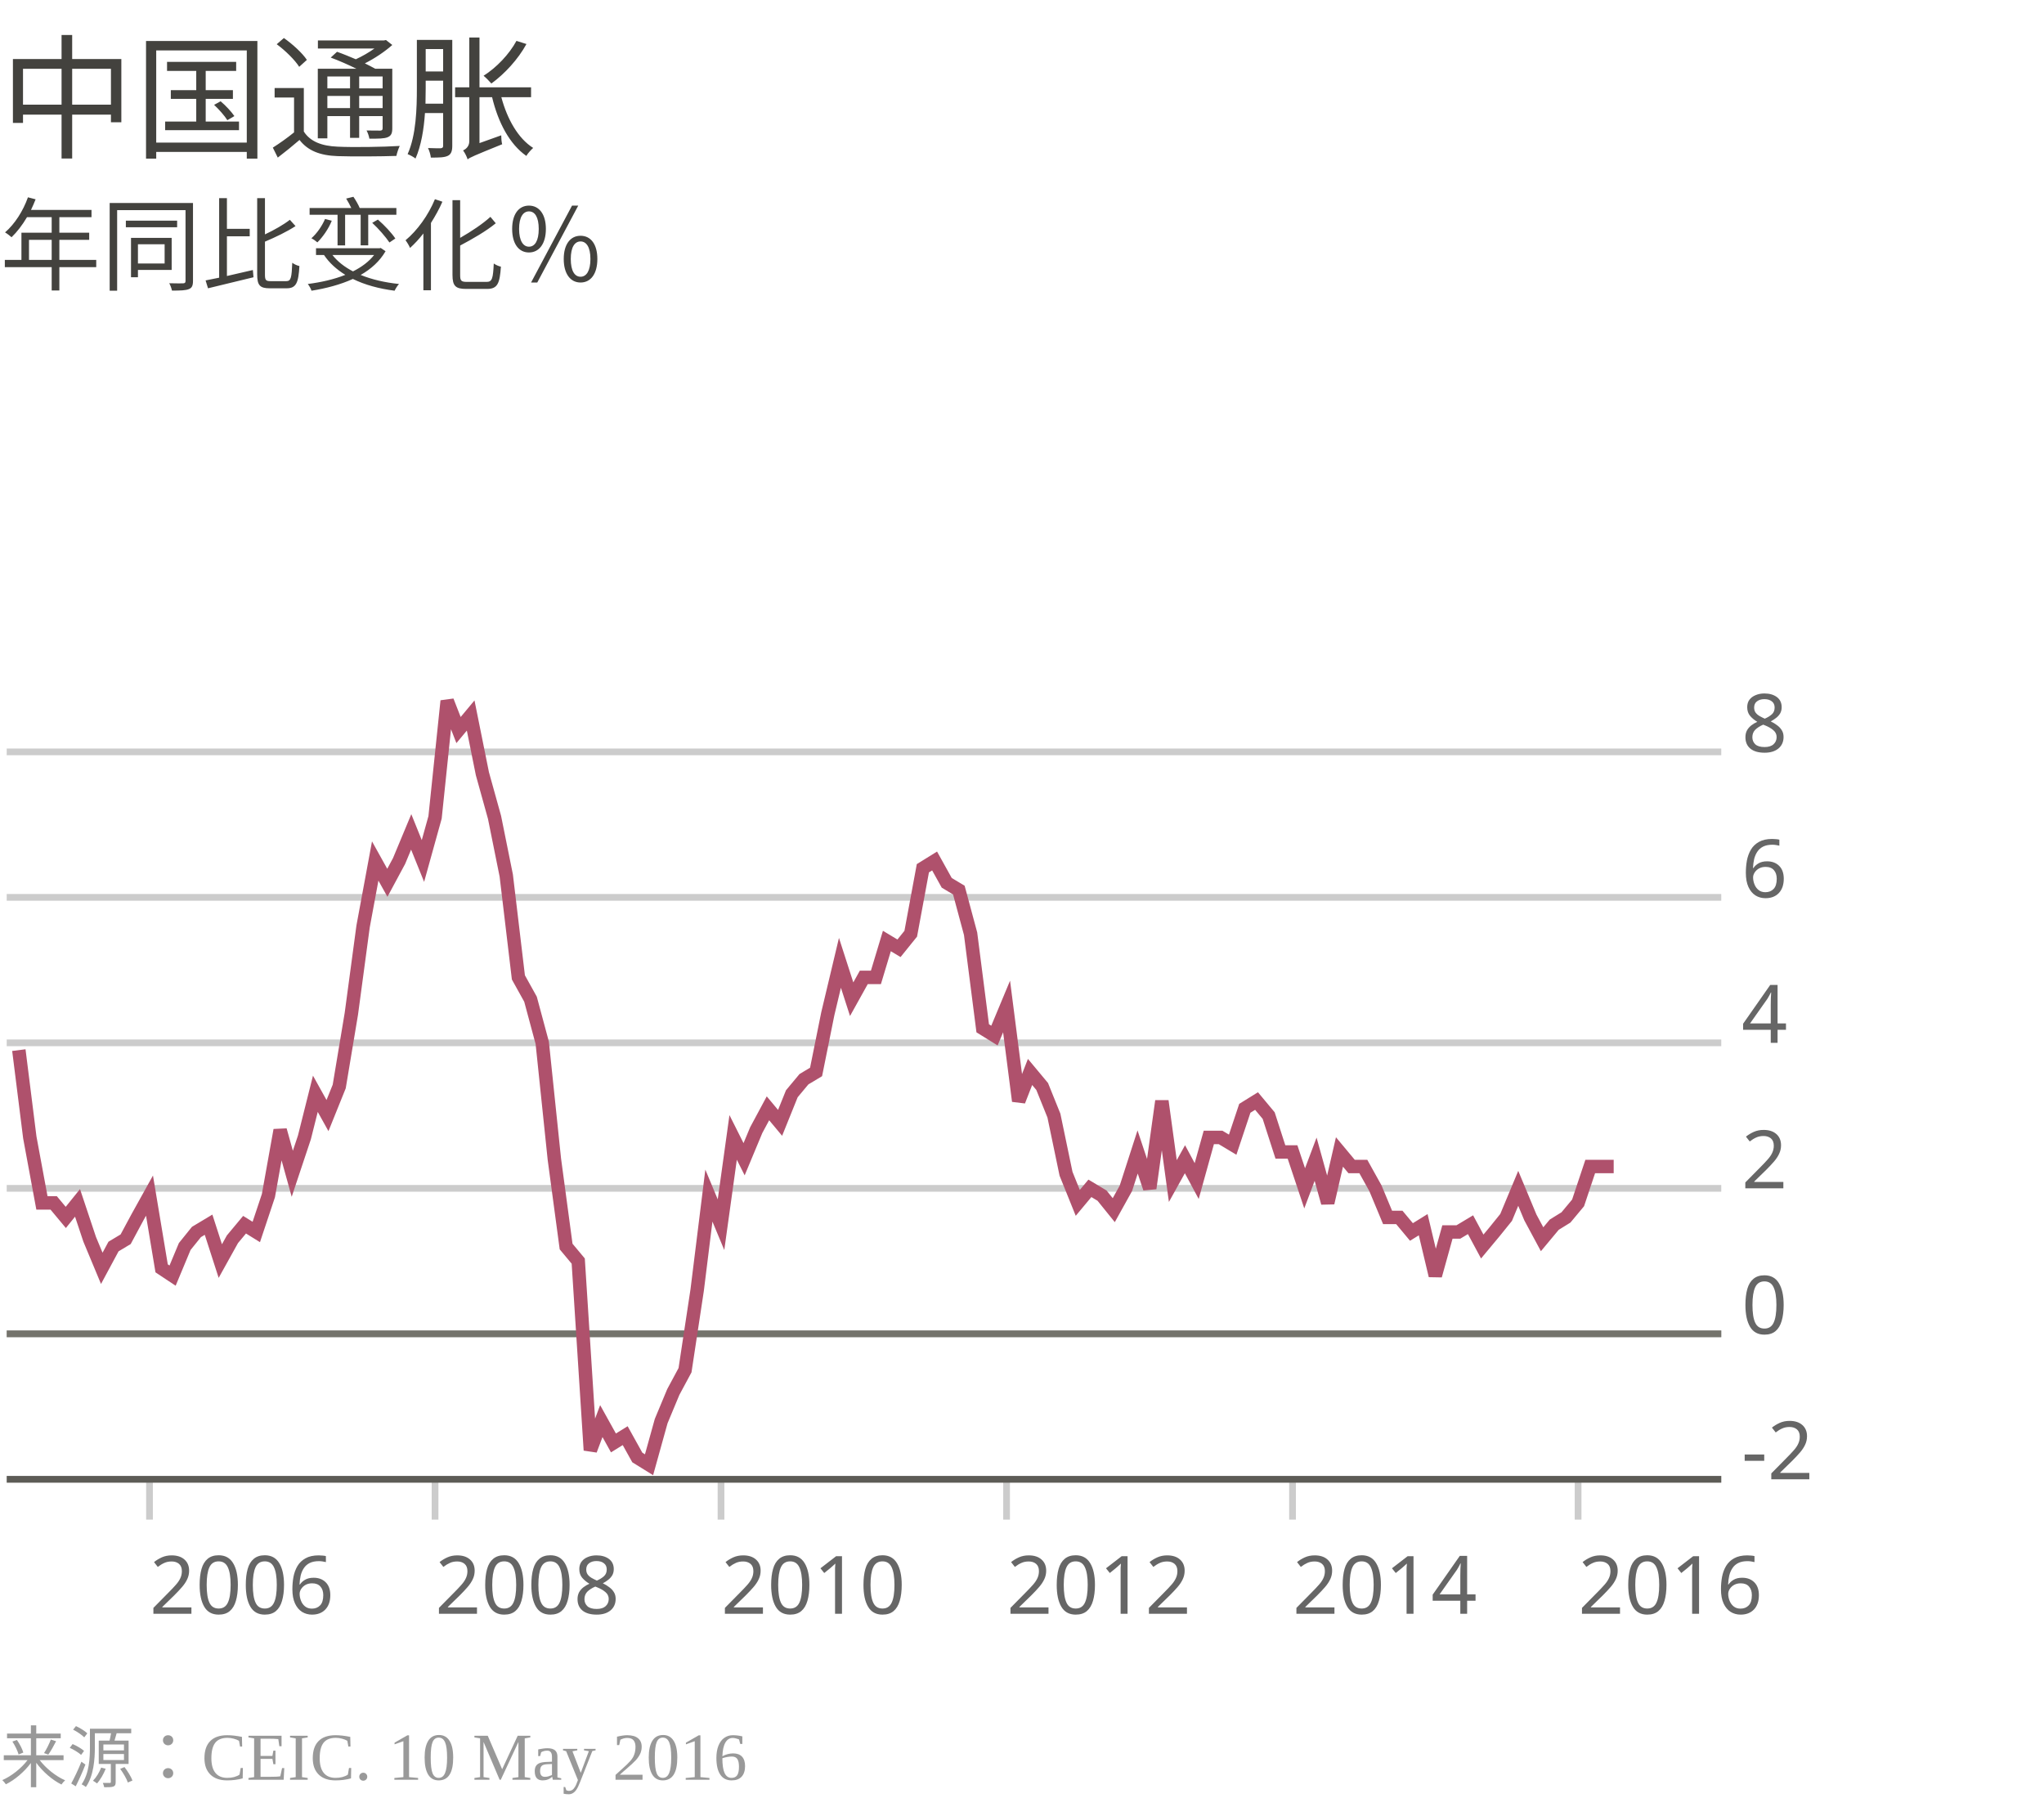
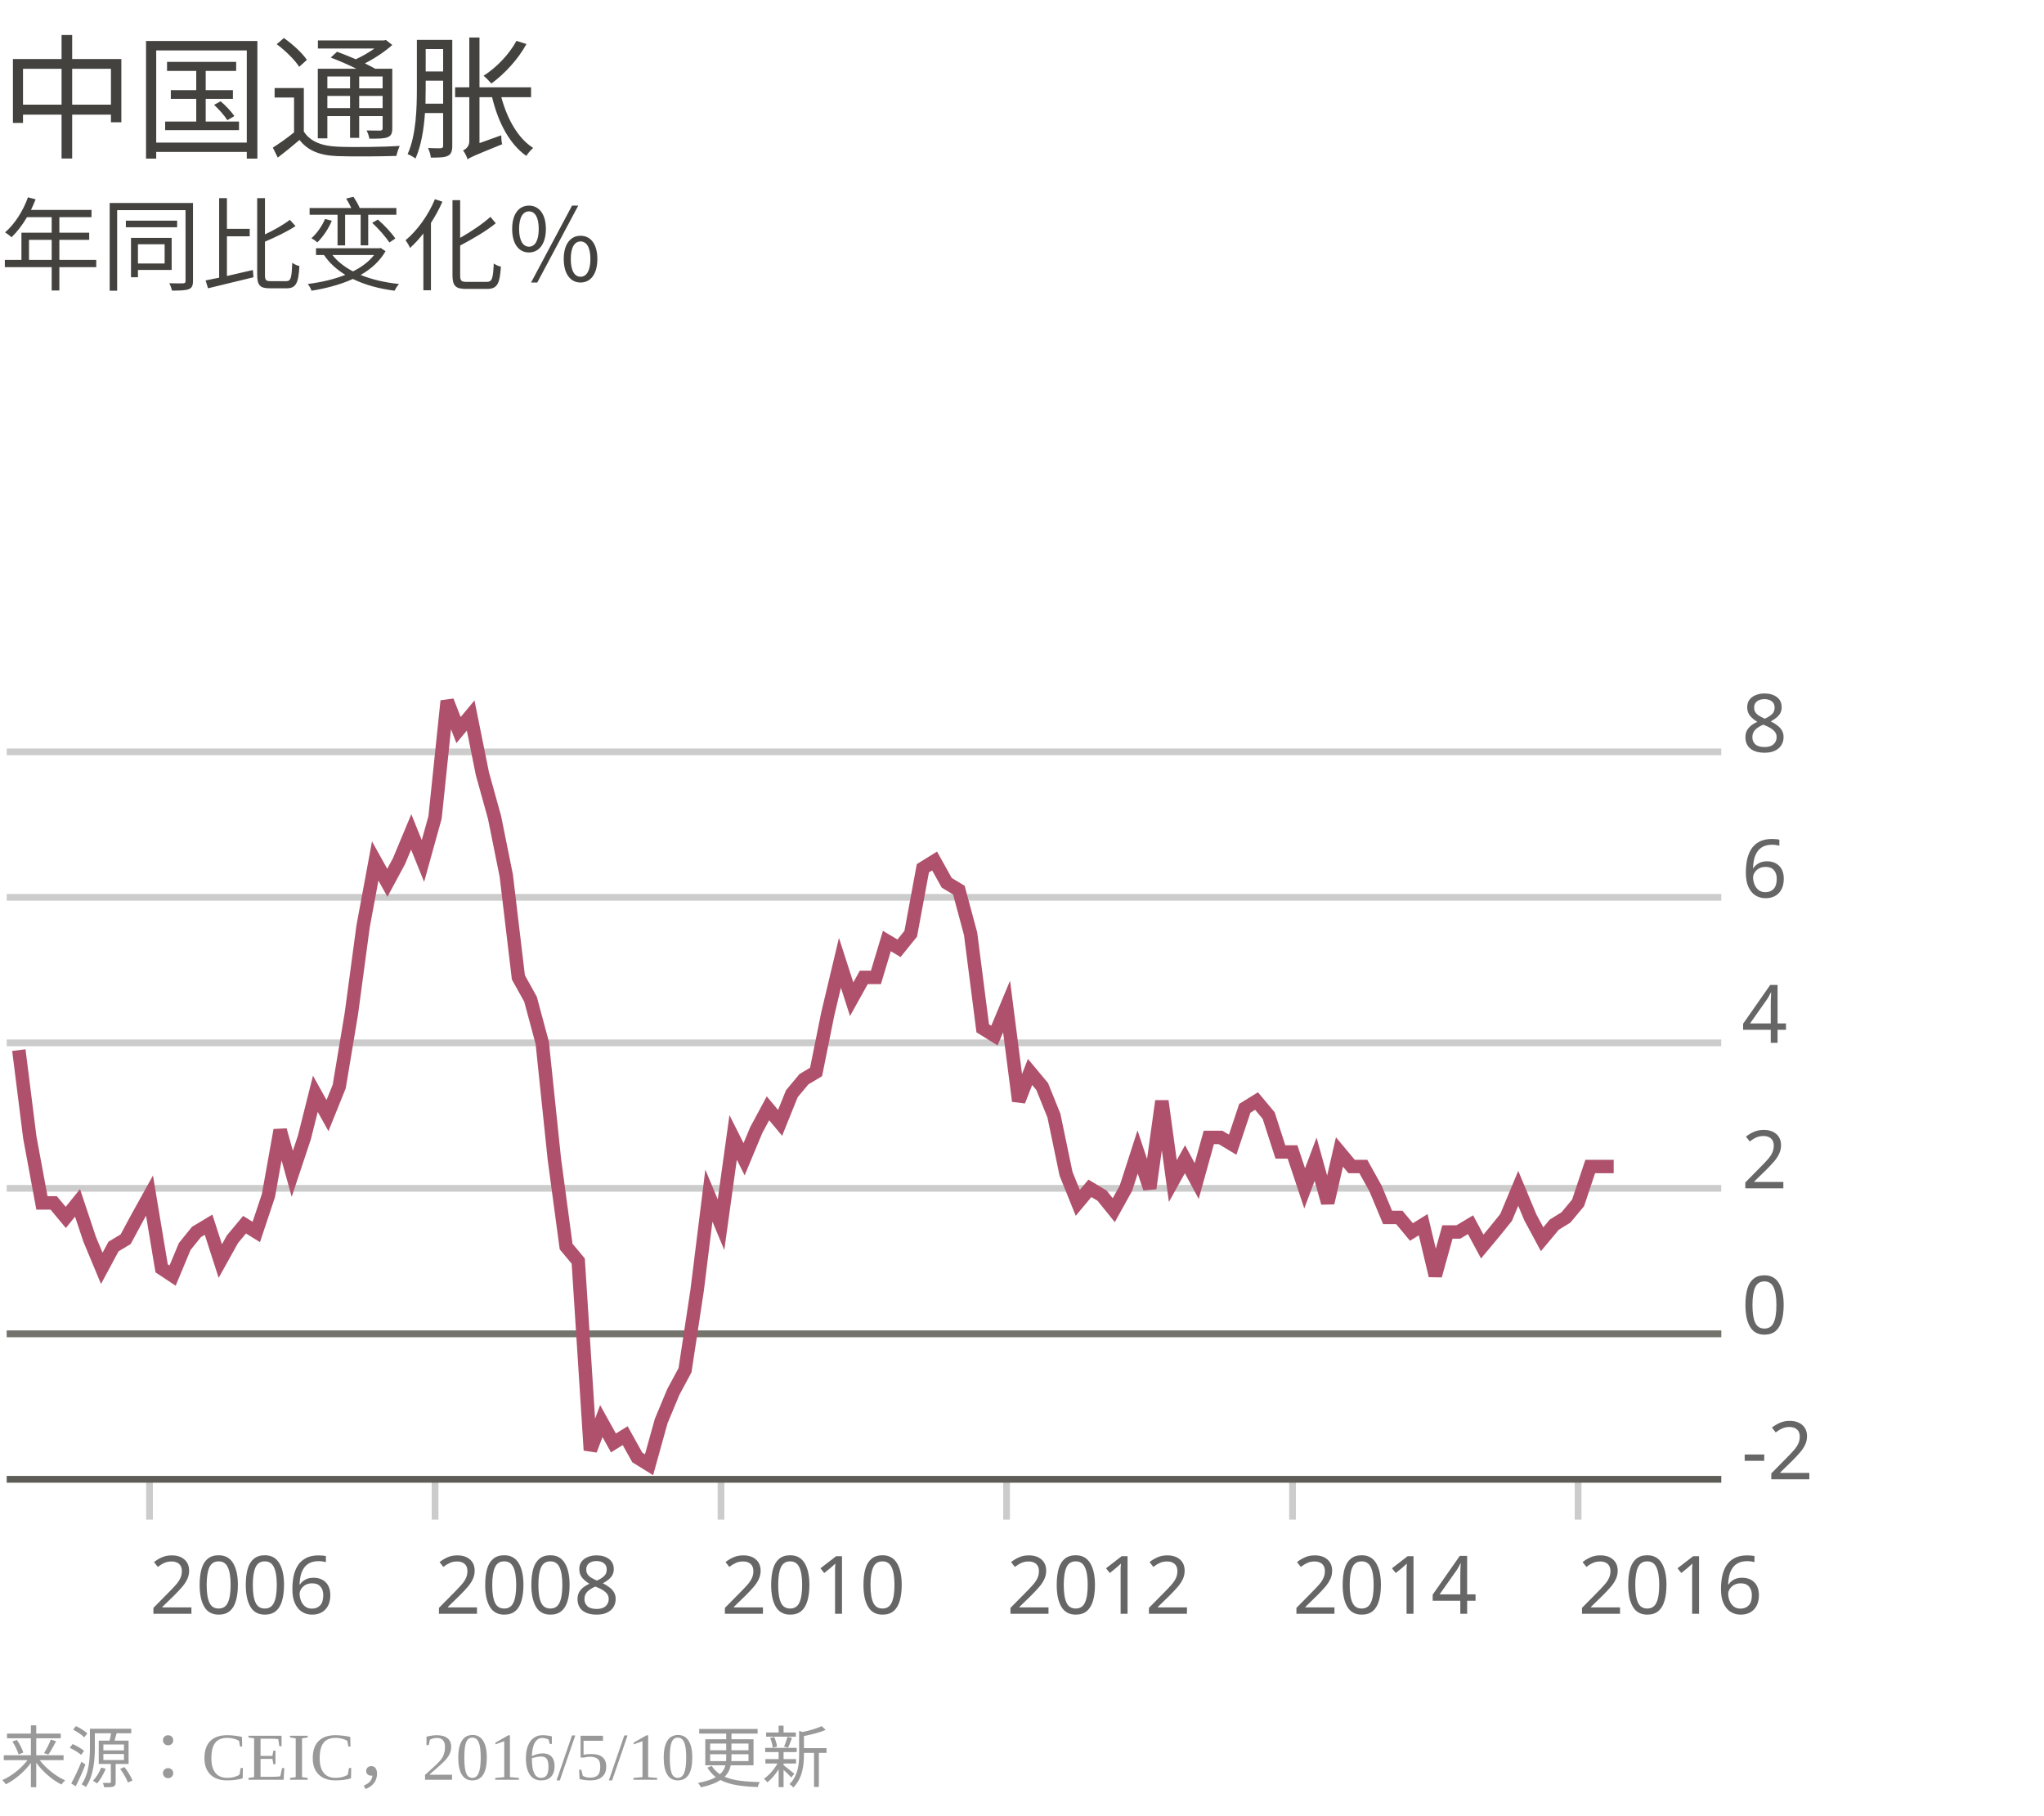
<svg xmlns="http://www.w3.org/2000/svg" viewBox="0 0 304 270">
  <text class="chart-title" fill="#43423e" font-size="20" y="22">中国通胀</text>
  <text class="chart-subtitle" fill="#43423e" font-size="15" y="42">年同比变化％</text>
-   <text class="chart-source" font-size="10" fill-opacity="0.4" y="265">来源：CEIC. 10 May 2016</text>
+   <text class="chart-source" font-size="10" fill-opacity="0.4" y="265">来源：CEIC，2016/5/10更新</text>
  <g transform="translate(1,100)">
    <g transform="translate(0,120)" class="x axis">
      <g class="tick" style="" transform="translate(21.23546,0)">
        <line y2="6" x2="0" fill="none" stroke="#000" stroke-opacity="0.2" />
        <text dy="0" style="" y="20" x="0" font-family="MetricWeb,sans-serif" fill-opacity="0.6" font-size="12" text-anchor="start">2006</text>
      </g>
      <g class="tick" style="" transform="translate(63.70637,0)">
        <line y2="6" x2="0" fill="none" stroke="#000" stroke-opacity="0.2" />
        <text dy="0" style="" y="20" x="0" font-family="MetricWeb,sans-serif" fill-opacity="0.6" font-size="12" text-anchor="start">2008</text>
      </g>
      <g class="tick" style="" transform="translate(106.2355,0)">
        <line y2="6" x2="0" fill="none" stroke="#000" stroke-opacity="0.2" />
        <text dy="0" style="" y="20" x="0" font-family="MetricWeb,sans-serif" fill-opacity="0.6" font-size="12" text-anchor="start">2010</text>
      </g>
      <g class="tick" style="" transform="translate(148.7064,0)">
        <line y2="6" x2="0" fill="none" stroke="#000" stroke-opacity="0.2" />
        <text dy="0" style="" y="20" x="0" font-family="MetricWeb,sans-serif" fill-opacity="0.6" font-size="12" text-anchor="start">2012</text>
      </g>
      <g class="tick" style="" transform="translate(191.2355,0)">
        <line y2="6" x2="0" fill="none" stroke="#000" stroke-opacity="0.2" />
        <text dy="0" style="" y="20" x="0" font-family="MetricWeb,sans-serif" fill-opacity="0.6" font-size="12" text-anchor="start">2014</text>
      </g>
      <g class="tick" style="" transform="translate(233.7064,0)">
        <line y2="6" x2="0" fill="none" stroke="#000" stroke-opacity="0.2" />
        <text dy="0" style="" y="20" x="0" font-family="MetricWeb,sans-serif" fill-opacity="0.6" font-size="12" text-anchor="start">2016</text>
      </g>
      <path class="domain" d="M0,0V0H255V0" fill="none" stroke="#74736c" />
    </g>
    <g transform="translate(255,0)" class="y axis">
      <g class="tick" style="" transform="translate(0,120)">
        <line x2="-255" y2="0" fill="none" stroke="#000" stroke-opacity="0.2" />
        <text dy="0" style="text-anchor: start;" x="3" y="0" font-family="MetricWeb,sans-serif" fill-opacity="0.6" font-size="12">-2</text>
      </g>
      <g class="tick" style="" transform="translate(0,98.36364)">
        <line x2="-255" y2="0" fill="none" stroke="#000" stroke-opacity="0.2" />
        <text dy="0" style="text-anchor: start;" x="3" y="0" font-family="MetricWeb,sans-serif" fill-opacity="0.6" font-size="12">0</text>
      </g>
      <g class="tick" style="" transform="translate(0,76.72727)">
        <line x2="-255" y2="0" fill="none" stroke="#000" stroke-opacity="0.2" />
        <text dy="0" style="text-anchor: start;" x="3" y="0" font-family="MetricWeb,sans-serif" fill-opacity="0.6" font-size="12">2</text>
      </g>
      <g class="tick" style="" transform="translate(0,55.09091)">
        <line x2="-255" y2="0" fill="none" stroke="#000" stroke-opacity="0.2" />
        <text dy="0" style="text-anchor: start;" x="3" y="0" font-family="MetricWeb,sans-serif" fill-opacity="0.6" font-size="12">4</text>
      </g>
      <g class="tick" style="" transform="translate(0,33.45455)">
        <line x2="-255" y2="0" fill="none" stroke="#000" stroke-opacity="0.2" />
        <text dy="0" style="text-anchor: start;" x="3" y="0" font-family="MetricWeb,sans-serif" fill-opacity="0.6" font-size="12">6</text>
      </g>
      <g class="tick" style="" transform="translate(0,11.81818)">
        <line x2="-255" y2="0" fill="none" stroke="#000" stroke-opacity="0.2" />
        <text dy="0" style="text-anchor: start;" x="3" y="0" font-family="MetricWeb,sans-serif" fill-opacity="0.6" font-size="12">8</text>
      </g>
      <path class="domain" d="M-255,1H0V120H-255" fill="none" stroke="#000" stroke-opacity="0" />
      <line class="highlight-line" x1="0" x2="-255" y1="98.364" y2="98.364" fill="none" stroke="#74736c" />
    </g>
    <g>
      <path d="M1.804,56.173L3.433,69.155L5.236,78.891L6.982,78.891L8.785,81.055L10.53,78.891L12.334,84.3L14.138,88.627L15.883,85.382L17.687,84.3L19.432,81.055L21.235,77.809L23.039,88.627L24.668,89.709L26.472,85.382L28.217,83.218L30.021,82.136L31.766,87.545L33.569,84.3L35.373,82.136L37.118,83.218L38.922,77.809L40.667,68.073L42.471,74.564L44.274,69.155L45.903,62.664L47.707,65.909L49.452,61.582L51.256,50.764L53.001,37.782L54.805,28.045L56.608,31.291L58.354,28.045L60.157,23.718L61.903,28.045L63.706,21.555L65.51,4.245L67.197,8.573L69.001,6.409L70.746,15.064L72.55,21.555L74.295,30.209L76.099,45.355L77.902,48.6L79.648,55.091L81.451,72.4L83.196,85.382L85,87.545L86.804,115.673L88.433,111.345L90.236,114.591L91.982,113.509L93.785,116.755L95.53,117.836L97.334,111.345L99.138,107.018L100.883,103.773L102.687,91.873L104.432,77.809L106.235,82.136L108.039,69.155L109.668,72.4L111.472,68.073L113.217,64.827L115.021,66.991L116.766,62.664L118.569,60.5L120.373,59.418L122.118,50.764L123.922,43.191L125.667,48.6L127.471,45.355L129.274,45.355L130.903,39.945L132.707,41.027L134.452,38.864L136.256,29.127L138.001,28.045L139.805,31.291L141.608,32.373L143.354,38.864L145.157,52.927L146.903,54.009L148.706,49.682L150.51,63.745L152.197,59.418L154.001,61.582L155.746,65.909L157.55,74.564L159.295,78.891L161.099,76.727L162.902,77.809L164.648,79.973L166.451,76.727L168.196,71.318L170,76.727L171.804,63.745L173.433,75.645L175.236,72.4L176.982,75.645L178.785,69.155L180.53,69.155L182.334,70.236L184.138,64.827L185.883,63.745L187.687,65.909L189.432,71.318L191.235,71.318L193.039,76.727L194.668,72.4L196.472,78.891L198.217,71.318L200.021,73.482L201.766,73.482L203.569,76.727L205.373,81.055L207.118,81.055L208.922,83.218L210.667,82.136L212.471,89.709L214.274,83.218L215.903,83.218L217.707,82.136L219.452,85.382L221.256,83.218L223.001,81.055L224.805,76.727L226.608,81.055L228.354,84.3L230.157,82.136L231.903,81.055L233.706,78.891L235.51,73.482L237.197,73.482L239.001,73.482" stroke-width="2" fill="none" stroke="#af516c" />
    </g>
  </g>
</svg>
